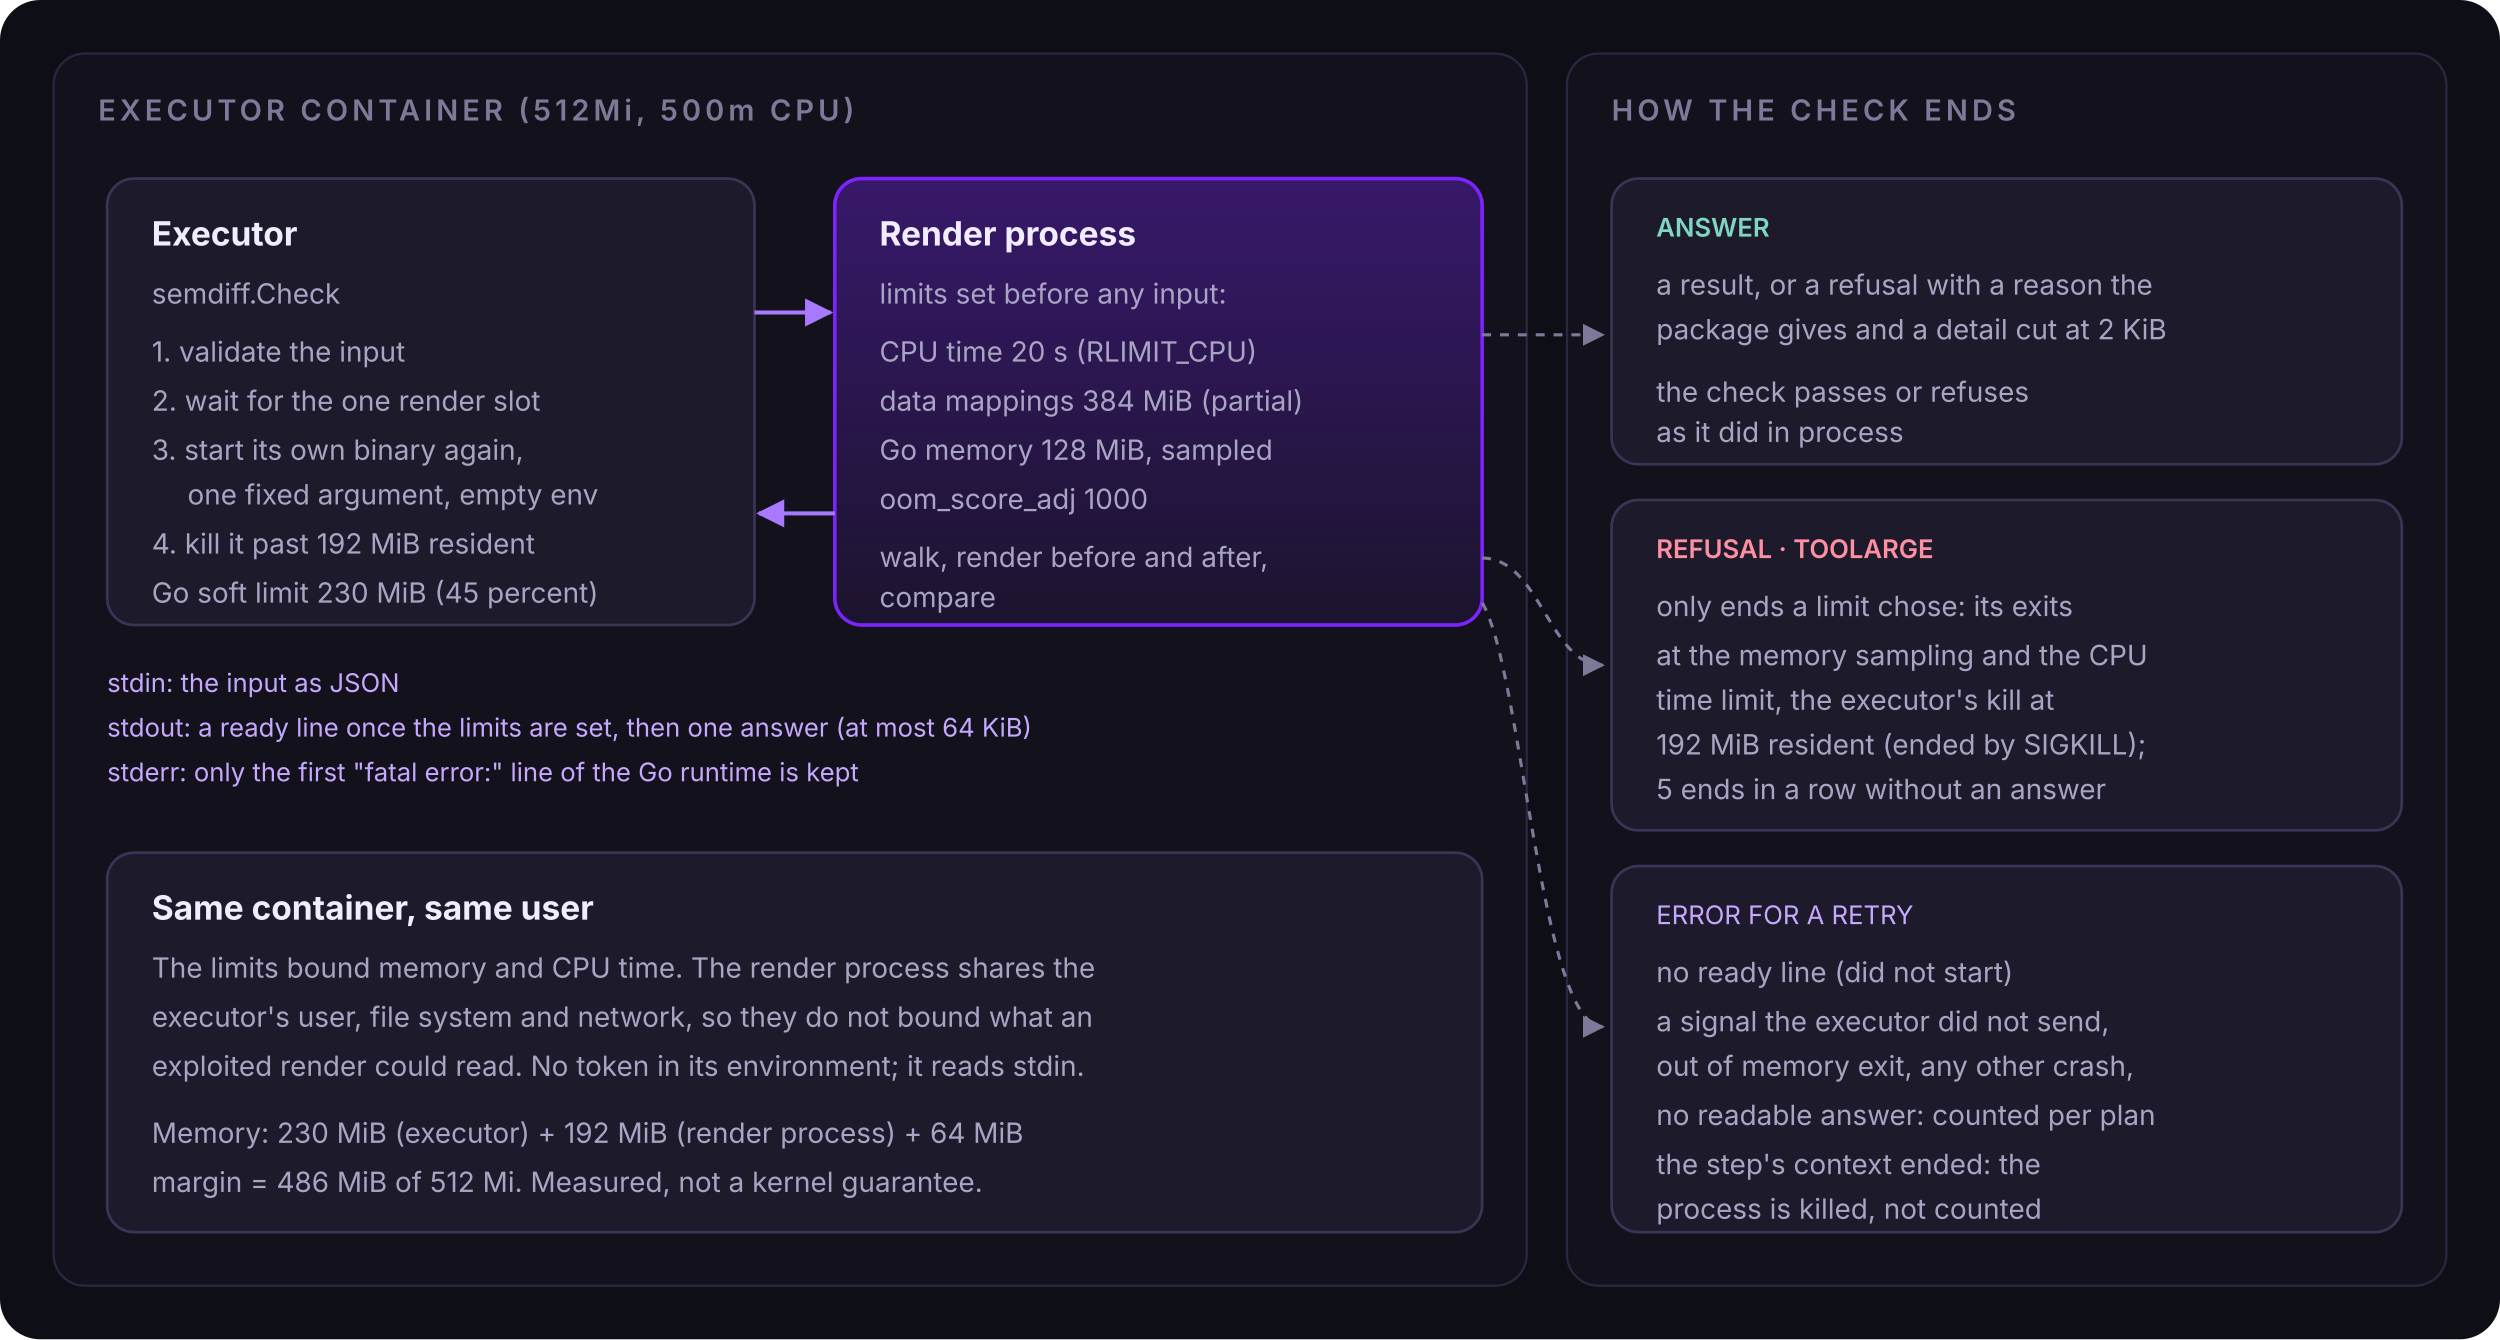
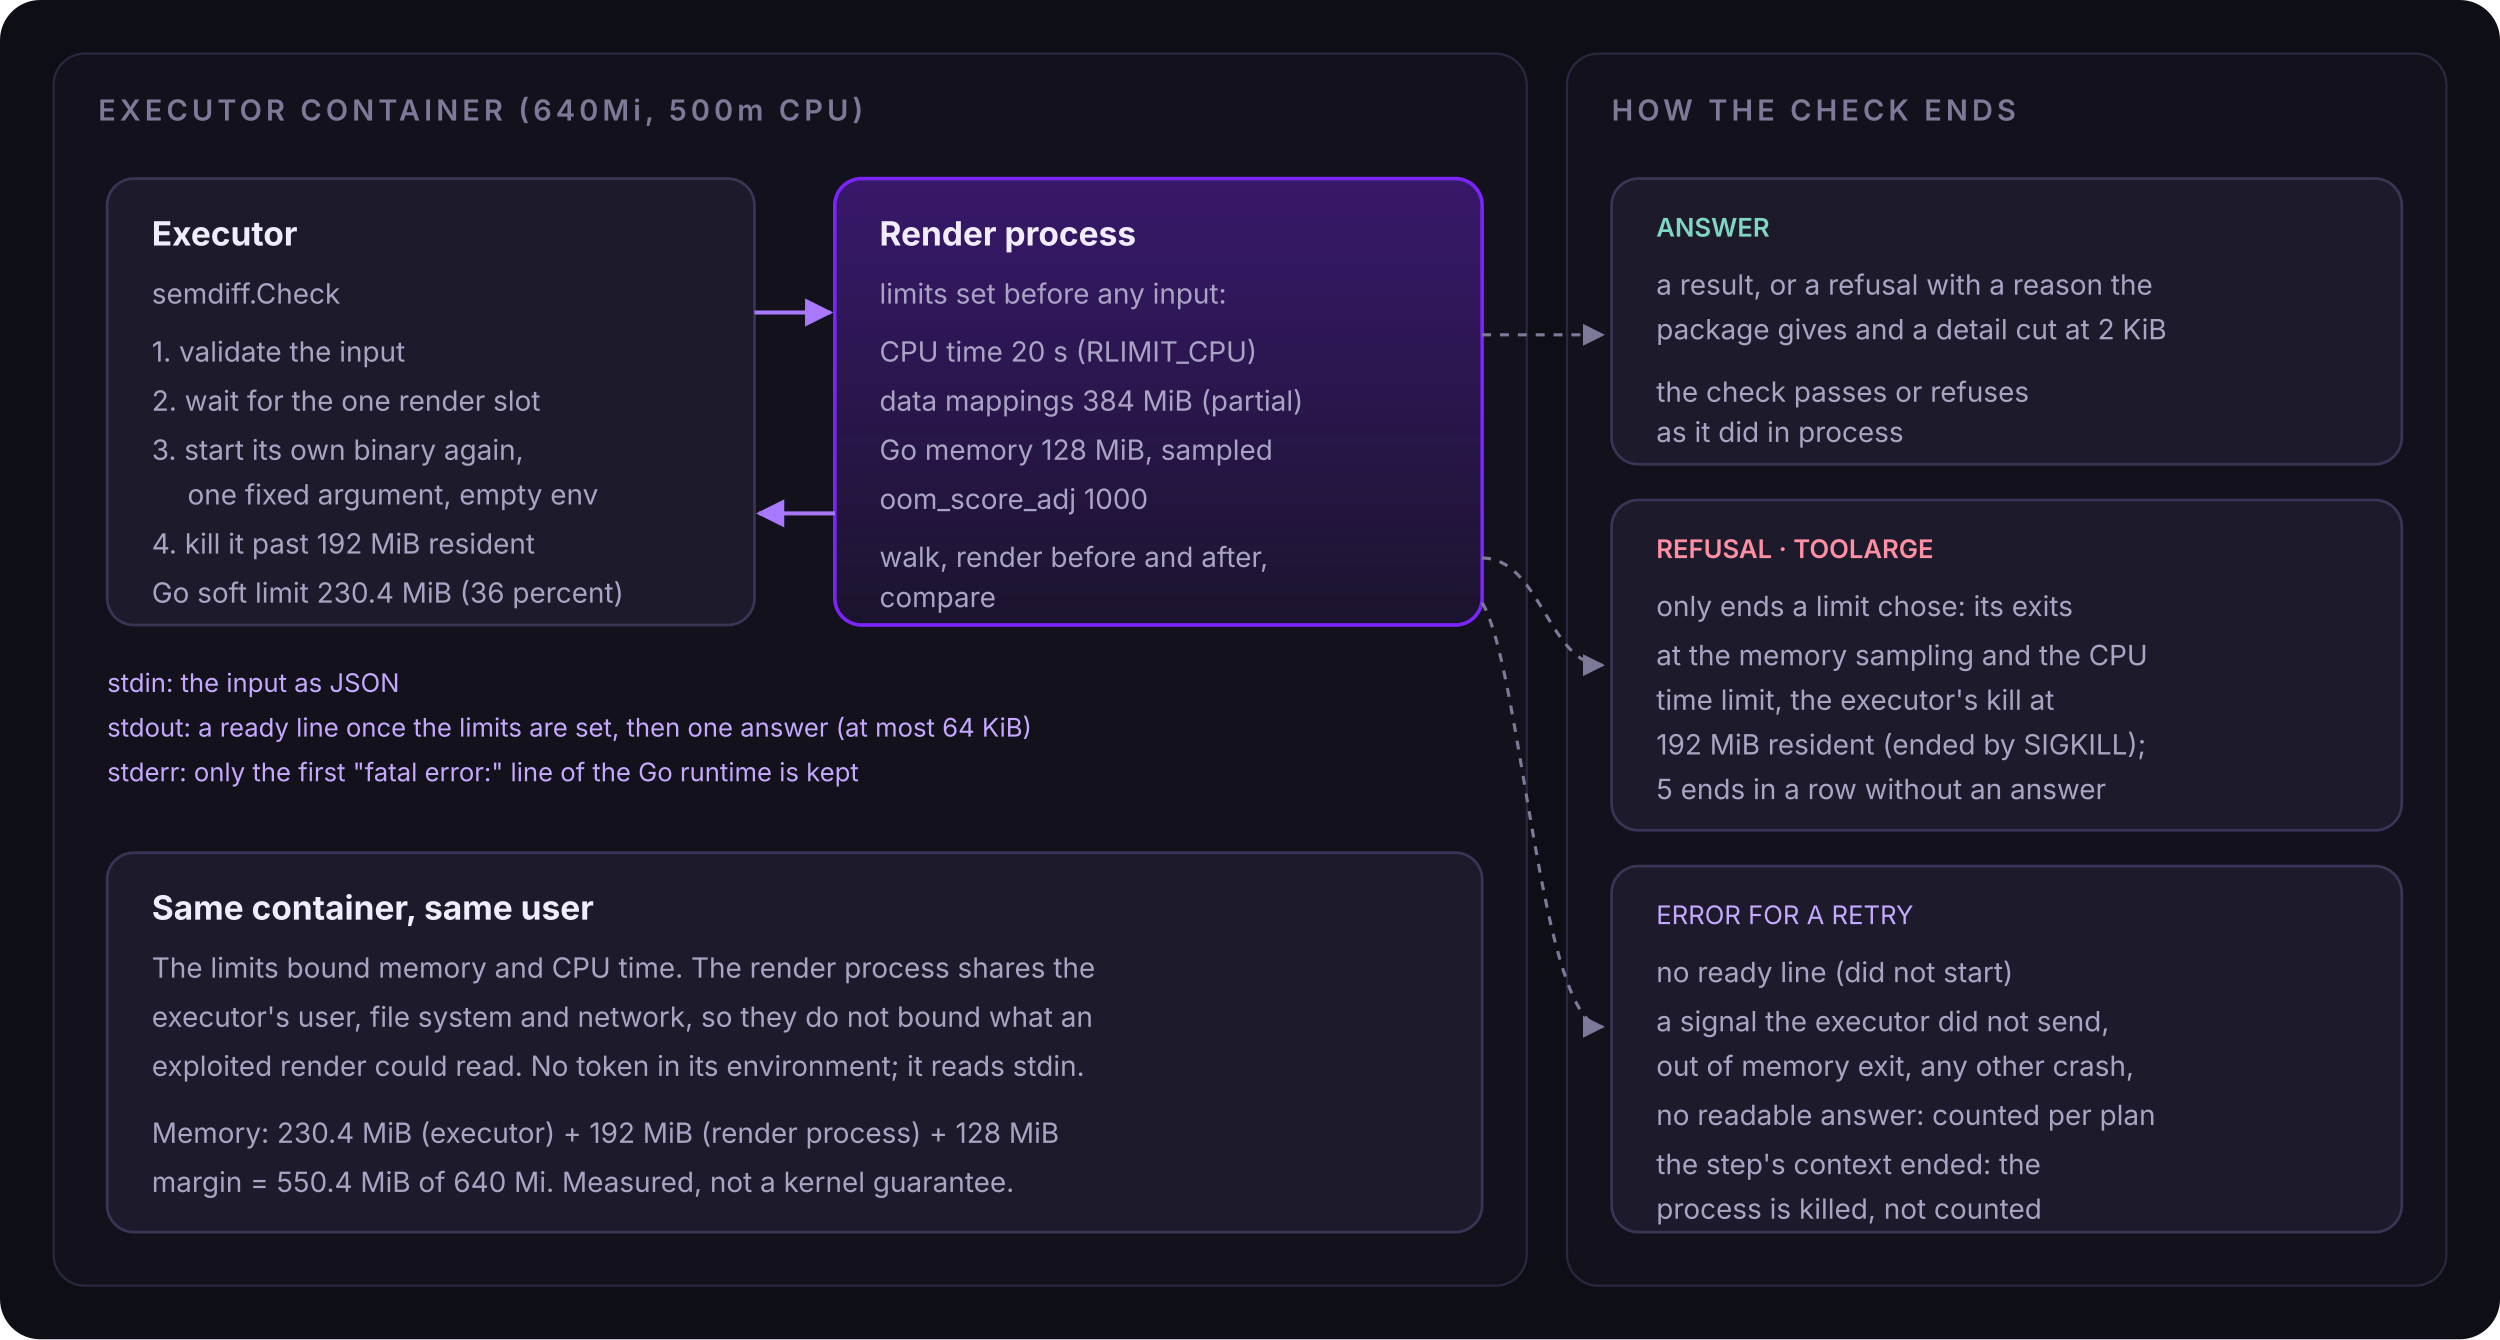
<svg xmlns="http://www.w3.org/2000/svg" viewBox="0 0 1120 600" role="img" aria-labelledby="t d" font-family="Inter, 'Segoe UI', system-ui, -apple-system, sans-serif">
  <defs>
    <marker id="a" viewBox="0 0 10 10" refX="9" refY="5" markerWidth="7" markerHeight="7" orient="auto-start-reverse">
      <path d="M0 0 10 5 0 10z" fill="#a879ff" />
    </marker>
    <marker id="m" viewBox="0 0 10 10" refX="9" refY="5" markerWidth="7" markerHeight="7" orient="auto-start-reverse">
      <path d="M0 0 10 5 0 10z" fill="#7d7999" />
    </marker>
    <linearGradient id="glow" x1="0" y1="0" x2="0" y2="1">
      <stop offset="0" stop-color="#7c24fc" stop-opacity=".35" />
      <stop offset="1" stop-color="#7c24fc" stop-opacity=".08" />
    </linearGradient>
    <style>
      .lane{fill:#13121c;stroke:#2a2740}
      .lanet{fill:#7d7999;font-size:13px;font-weight:600;letter-spacing:.14em}
      .box{fill:#1d1b2b;stroke:#3a3556;stroke-width:1.2}
      .key{fill:url(#glow);stroke:#7c24fc;stroke-width:1.6}
      .h{fill:#f1edff;font-size:15px;font-weight:650}
      .s{fill:#a9a4c4;font-size:12.5px}
      .f{stroke:#a879ff;stroke-width:1.8;fill:none}
      .r{stroke:#7d7999;stroke-width:1.4;fill:none;stroke-dasharray:4 4}
      .lbl{fill:#c6a8ff;font-size:11.5px}
      .no{fill:#ff8fa3;font-size:11.5px;font-weight:600}
      .ok{fill:#7fd6c2;font-size:11.5px;font-weight:600}
    </style>
  </defs>
  <rect width="1120" height="600" rx="18" fill="#0e0e16" />
  <rect class="lane" x="24" y="24" width="660" height="552" rx="14" />
-   <text class="lanet" x="44" y="54">EXECUTOR CONTAINER (512Mi, 500m CPU)</text>
+   <text class="lanet" x="44" y="54">EXECUTOR CONTAINER (640Mi, 500m CPU)</text>
  <rect class="lane" x="702" y="24" width="394" height="552" rx="14" />
  <text class="lanet" x="722" y="54">HOW THE CHECK ENDS</text>
  <rect class="box" x="48" y="80" width="290" height="200" rx="12" />
  <text class="h" x="68" y="110">Executor</text>
  <text class="s" x="68" y="136">semdiff.Check</text>
  <text class="s" x="68" y="162">1. validate the input</text>
  <text class="s" x="68" y="184">2. wait for the one render slot</text>
  <text class="s" x="68" y="206">3. start its own binary again,</text>
  <text class="s" x="84" y="226">one fixed argument, empty env</text>
  <text class="s" x="68" y="248">4. kill it past 192 MiB resident</text>
-   <text class="s" x="68" y="270">Go soft limit 230 MiB (45 percent)</text>
+   <text class="s" x="68" y="270">Go soft limit 230.4 MiB (36 percent)</text>
  <rect class="key" x="374" y="80" width="290" height="200" rx="12" />
  <text class="h" x="394" y="110">Render process</text>
  <text class="s" x="394" y="136">limits set before any input:</text>
  <text class="s" x="394" y="162">CPU time 20 s (RLIMIT_CPU)</text>
  <text class="s" x="394" y="184">data mappings 384 MiB (partial)</text>
  <text class="s" x="394" y="206">Go memory 128 MiB, sampled</text>
  <text class="s" x="394" y="228">oom_score_adj 1000</text>
  <text class="s" x="394" y="254">walk, render before and after,</text>
  <text class="s" x="394" y="272">compare</text>
  <path class="f" d="M338 140 H372" marker-end="url(#a)" />
  <path class="f" d="M374 230 H340" marker-end="url(#a)" />
  <text class="lbl" x="48" y="310">stdin: the input as JSON</text>
  <text class="lbl" x="48" y="330">stdout: a ready line once the limits are set, then one answer (at most 64 KiB)</text>
  <text class="lbl" x="48" y="350">stderr: only the first "fatal error:" line of the Go runtime is kept</text>
  <rect class="box" x="48" y="382" width="616" height="170" rx="12" />
  <text class="h" x="68" y="412">Same container, same user</text>
  <text class="s" x="68" y="438">The limits bound memory and CPU time. The render process shares the</text>
  <text class="s" x="68" y="460">executor's user, file system and network, so they do not bound what an</text>
  <text class="s" x="68" y="482">exploited render could read. No token in its environment; it reads stdin.</text>
-   <text class="s" x="68" y="512">Memory: 230 MiB (executor) + 192 MiB (render process) + 64 MiB</text>
-   <text class="s" x="68" y="534">margin = 486 MiB of 512 Mi. Measured, not a kernel guarantee.</text>
+   <text class="s" x="68" y="512">Memory: 230.4 MiB (executor) + 192 MiB (render process) + 128 MiB</text>
+   <text class="s" x="68" y="534">margin = 550.4 MiB of 640 Mi. Measured, not a kernel guarantee.</text>
  <rect class="box" x="722" y="80" width="354" height="128" rx="12" />
  <text class="ok" x="742" y="106">ANSWER</text>
  <text class="s" x="742" y="132">a result, or a refusal with a reason the</text>
  <text class="s" x="742" y="152">package gives and a detail cut at 2 KiB</text>
  <text class="s" x="742" y="180">the check passes or refuses</text>
  <text class="s" x="742" y="198">as it did in process</text>
  <rect class="box" x="722" y="224" width="354" height="148" rx="12" />
  <text class="no" x="742" y="250">REFUSAL · TOOLARGE</text>
  <text class="s" x="742" y="276">only ends a limit chose: its exits</text>
  <text class="s" x="742" y="298">at the memory sampling and the CPU</text>
  <text class="s" x="742" y="318">time limit, the executor's kill at</text>
  <text class="s" x="742" y="338">192 MiB resident (ended by SIGKILL);</text>
  <text class="s" x="742" y="358">5 ends in a row without an answer</text>
  <rect class="box" x="722" y="388" width="354" height="164" rx="12" />
  <text class="lbl" x="742" y="414">ERROR FOR A RETRY</text>
  <text class="s" x="742" y="440">no ready line (did not start)</text>
  <text class="s" x="742" y="462">a signal the executor did not send,</text>
  <text class="s" x="742" y="482">out of memory exit, any other crash,</text>
  <text class="s" x="742" y="504">no readable answer: counted per plan</text>
  <text class="s" x="742" y="526">the step's context ended: the</text>
  <text class="s" x="742" y="546">process is killed, not counted</text>
  <path class="r" d="M664 150 H718" marker-end="url(#m)" />
  <path class="r" d="M664 250 C690 250 694 298 718 298" marker-end="url(#m)" />
  <path class="r" d="M664 270 C682 300 690 460 718 460" marker-end="url(#m)" />
</svg>
